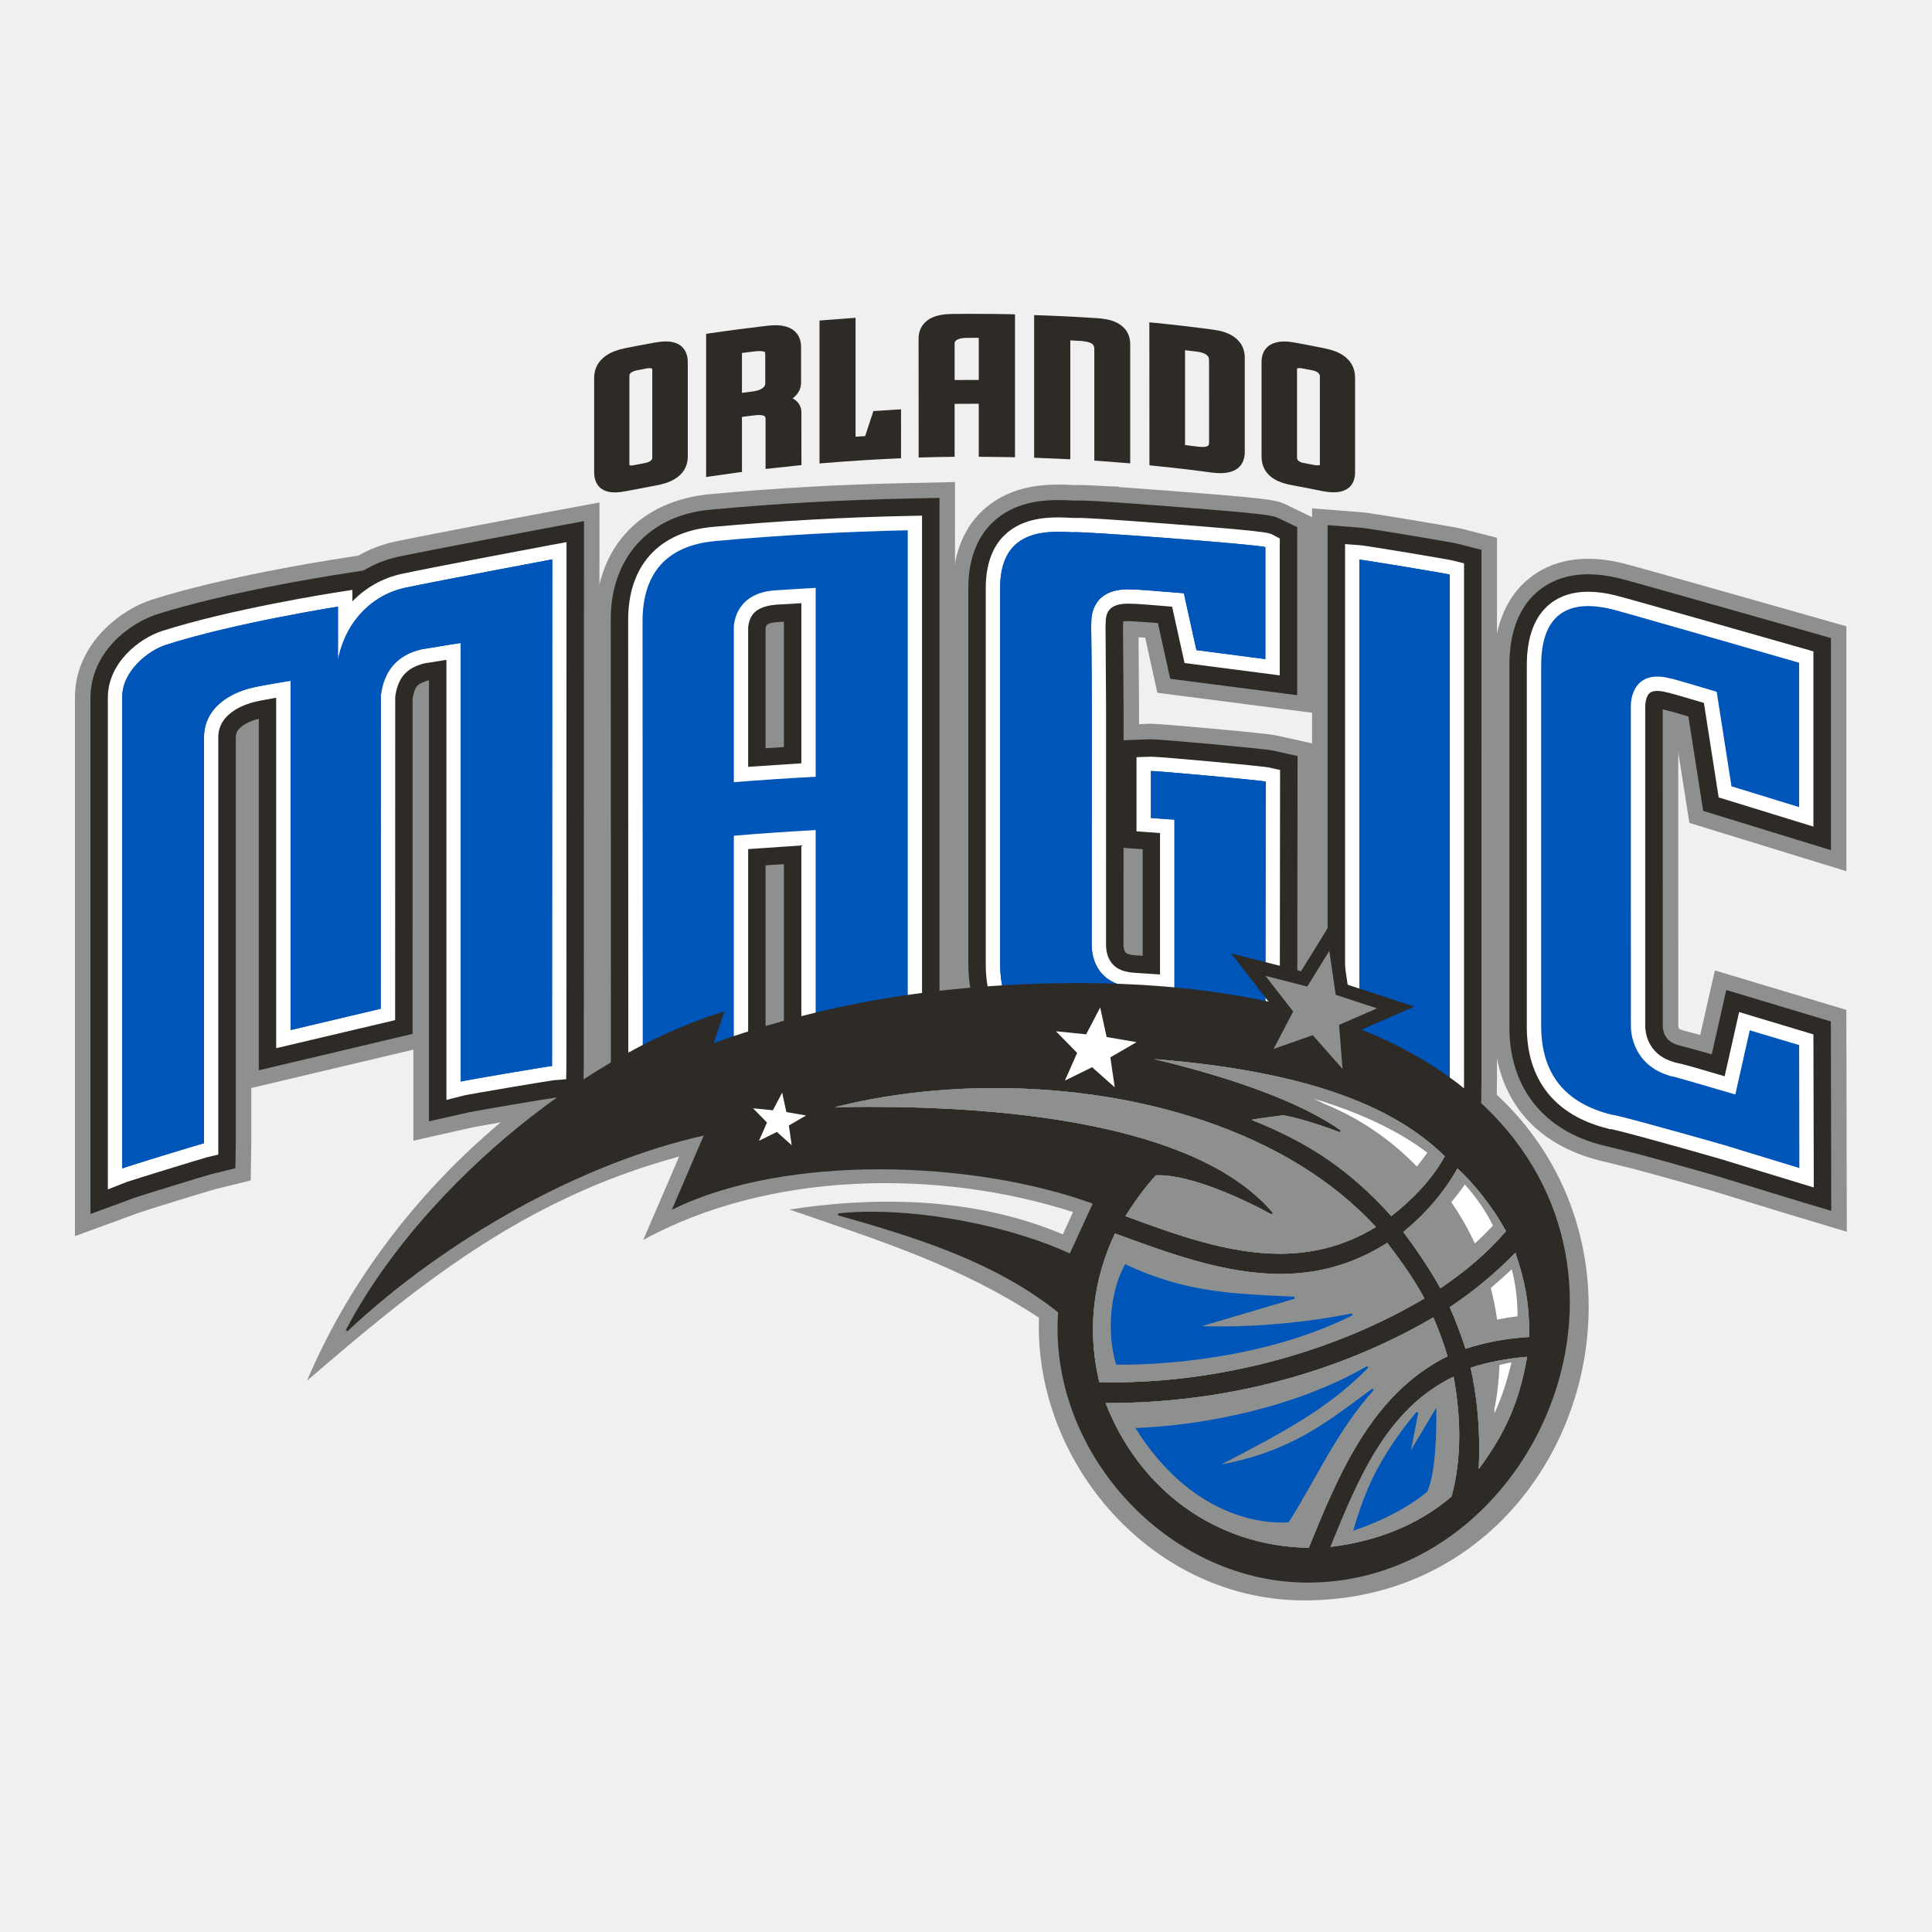
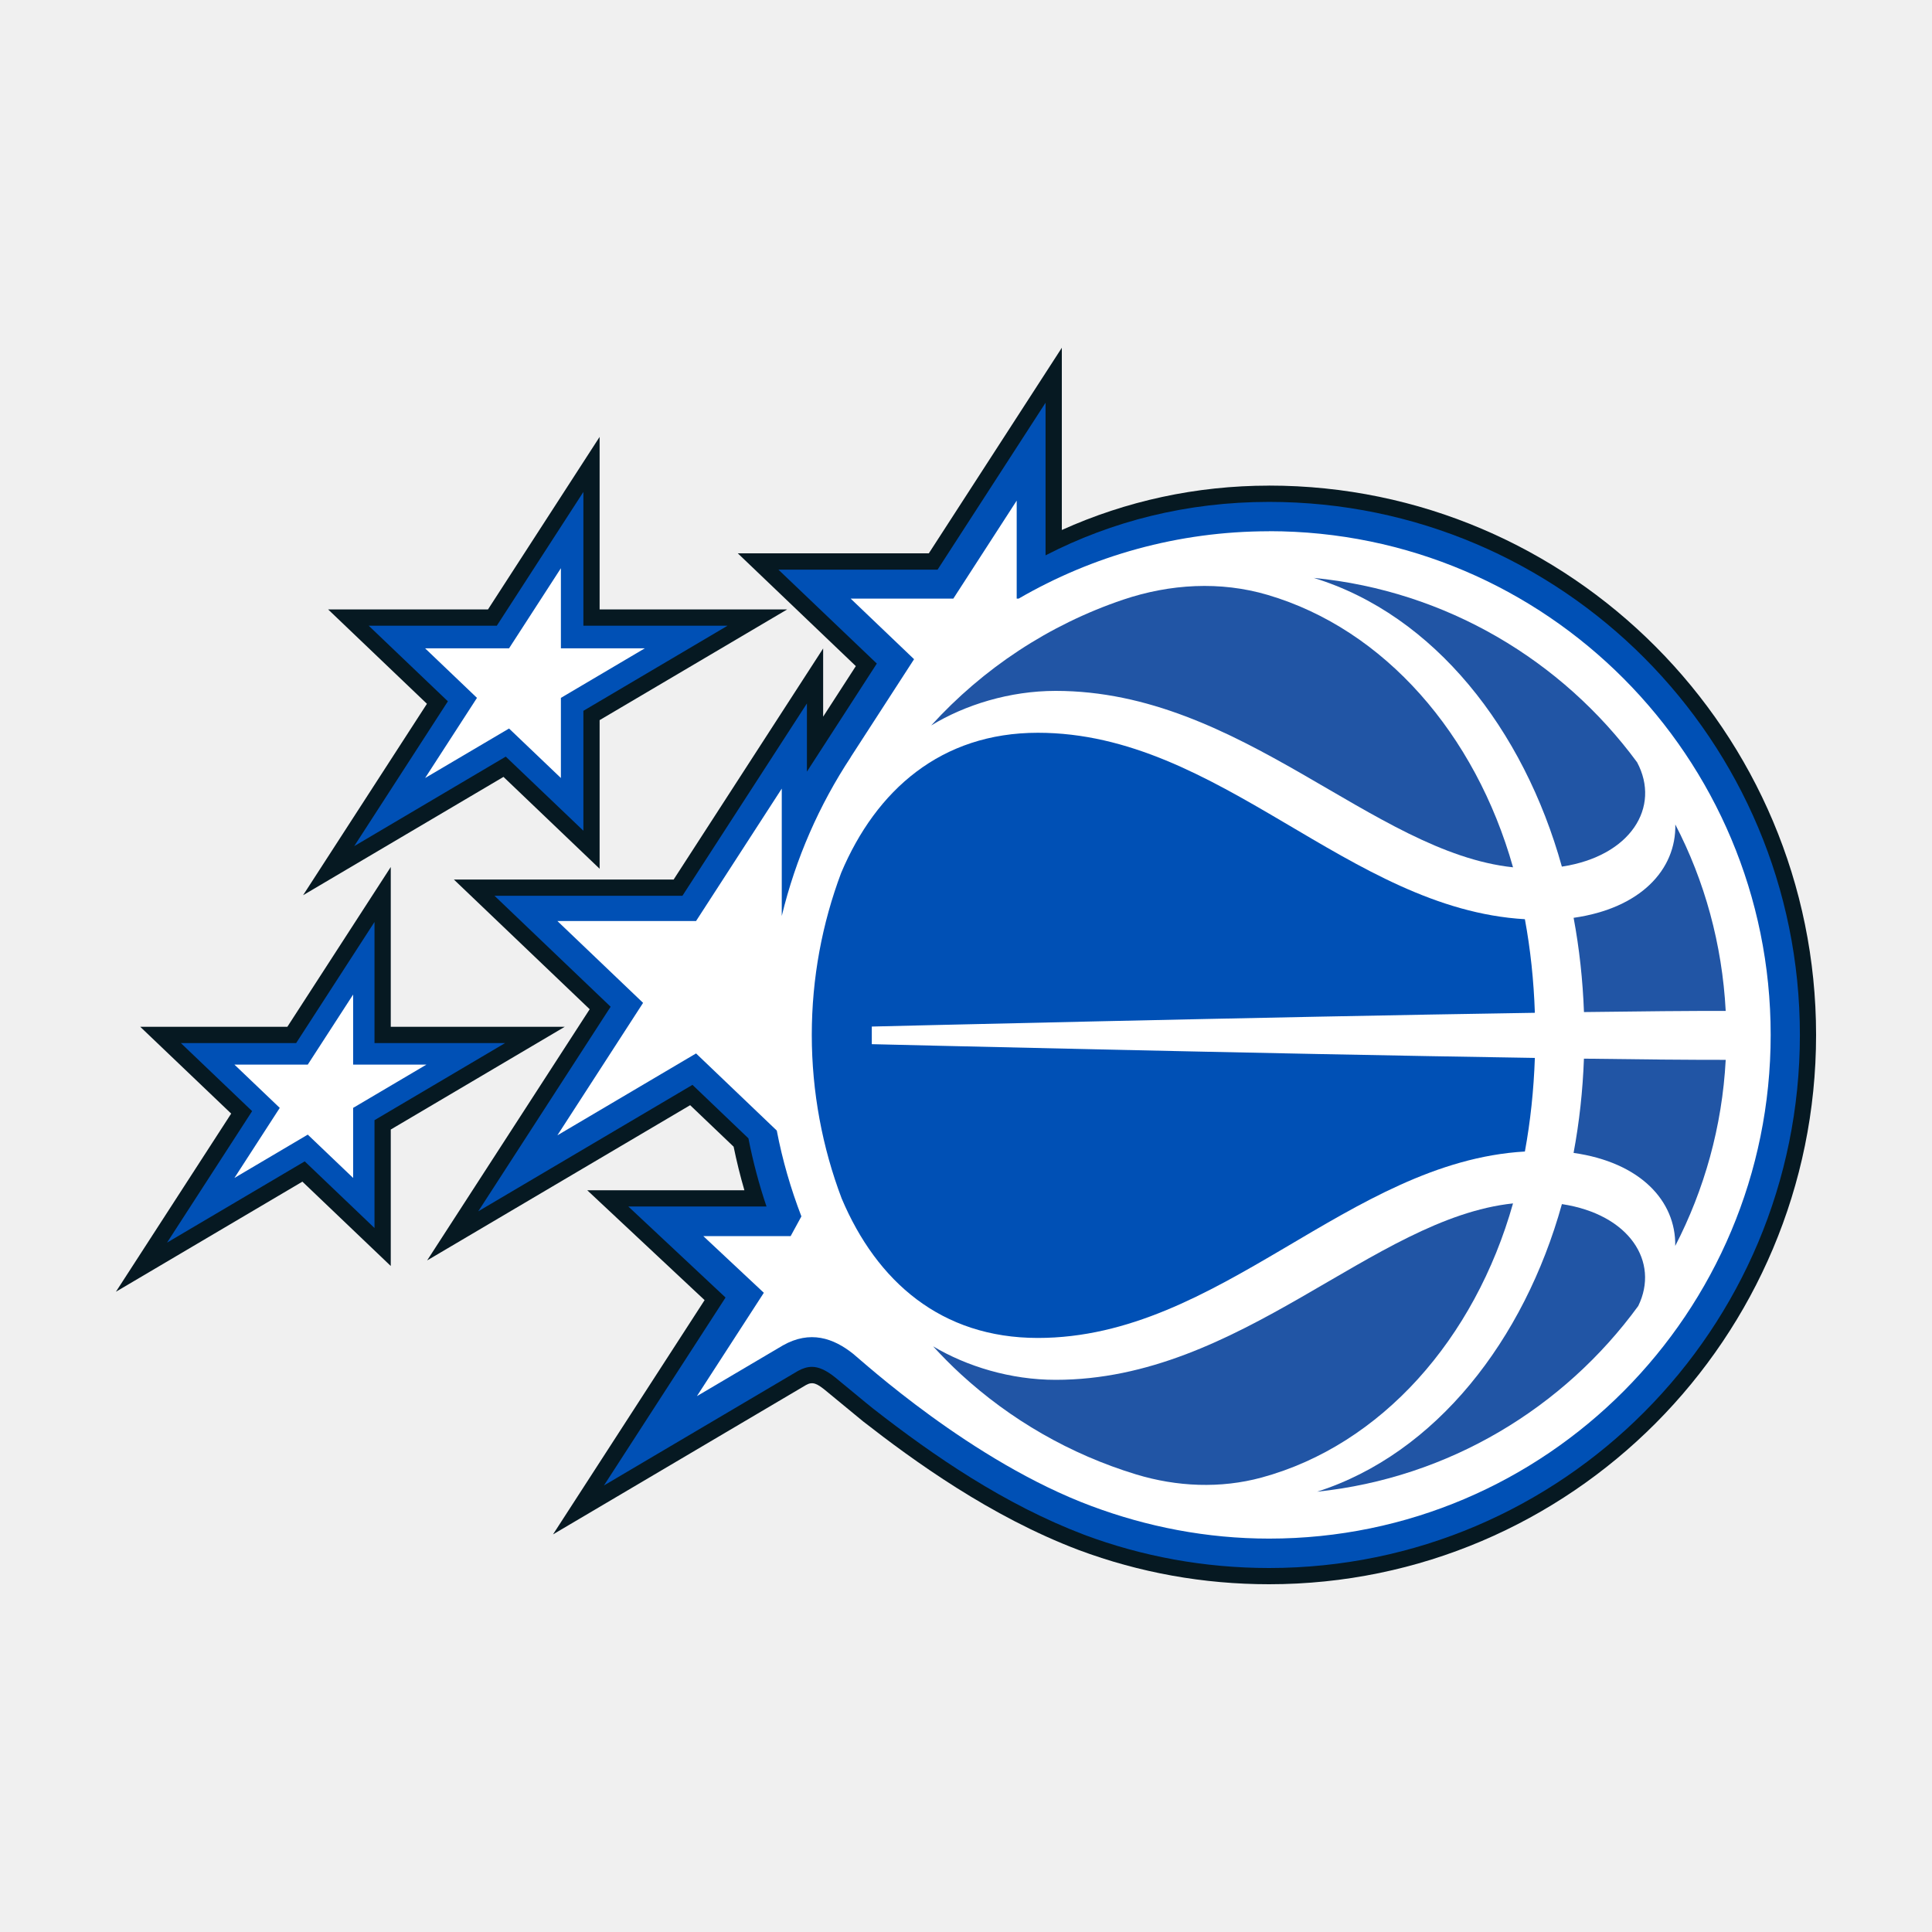
- <svg xmlns="http://www.w3.org/2000/svg" version="1.1" id="Layer_4" x="0px" y="0px" width="400px" height="400px" viewBox="0 0 400 400" enable-background="new 0 0 400 400" xml:space="preserve">
-   <g>
-     <path fill="#8E9090" d="M163.452,250.423c19.709-3.021,39.385-2.134,56.604,5.139l2.101-4.618   c-27.869-8.969-62.892-8.509-88.981,5.775l7.434-17.27c-32.793,8.865-54.856,27.355-77.041,46.406   c16.173-38.2,51.333-69.607,91.097-81.007l-2.021,6.34c34.822-11.363,73.042-13.517,103.985-8.405l-7.248-9.429l17.755,4.523   l11.414-17.054l4.515,21.089l17.46,5.662c0,0-12.72,5.318-12.106,5.576c66.113,27.232,44.947,117.716-17.917,118.196   c-31.8,0.266-56.469-28.47-55.395-58.527C198.942,262.18,182.721,257.058,163.452,250.423" />
-     <path fill="#8E9090" d="M123.242,128.625c-0.017-7.09,2.056-13.527,6.346-18.256c4.278-4.742,10.473-7.438,17.505-8.067   c13.451-1.25,27.123-2.016,40.646-2.282v0.003l9.984-0.221v114.798l-0.156,9.887l-9.957-0.175   c-1.748-0.004-15.016,0.466-17.475,0.637c-0.146,0.008-0.189,0.013-0.293,0.022l-10.758,0.963v-0.199l-6.723,0.306   c-0.912,0.031-16.922,1.654-17.708,1.804l-11.383,1.798L123.242,128.625z M151.028,129.741l0.021-0.249   c0.129-2.023,1.226-4.612,3.251-6.099c1.986-1.498,4.078-1.896,6.077-2.045c0.004,0,1.797-0.112,3.708-0.234l5.686-0.362v35.908   v4.984l-4.978,0.343c-2.977,0.204-4.812,0.34-8.092,0.543l-5.674,0.355V129.741z" />
-     <path fill="#8E9090" d="M369.678,251.208c-0.015-0.011-13.346-4.076-15.355-4.713c-0.125-0.039-0.138-0.039-0.237-0.072   c-0.013-0.002-0.022-0.007-0.03-0.009c-6.015-1.721-11.428-3.222-15.401-4.296l-7.173-1.776c-6.78-1.644-12.508-4.914-16.415-9.837   c-3.923-4.912-5.791-11.22-5.779-18.128v-74.621c-0.042-7.332,2.188-14.004,7.474-18.137c3.386-2.695,7.672-3.947,12.062-3.925   c2.355,0,4.765,0.333,7.156,0.915c0.894,0.211,3.508,0.95,7.637,2.104c4.044,1.138,9.256,2.61,14.407,4.07   c10.302,2.918,20.37,5.787,20.37,5.787l3.882,1.102v50.708l-32.507-10.006l-0.521-3.298c-0.005-0.01-0.926-5.893-1.785-11.354   l0.008,56.486v0.127l-0.008,0.135c0.008,0.021,0.008,0.044,0.013,0.071c0.021,0.12,0.071,0.268,0.135,0.388   c0.049,0.008-0.147,0.082,0.89,0.415c0,0,2.115,0.55,3.512,0.933c0.869-3.845,1.764-7.781,1.764-7.785l1.273-5.573l27.215,8.169   l0.096,45.932L369.678,251.208z" />
-     <path fill="#8E9090" d="M15.518,144.315c0-5.758,2.675-10.464,5.796-13.7c3.175-3.277,6.768-5.36,10.067-6.442   c14.931-4.773,36.041-8.068,37.091-8.245l5.703-0.89c2.374-1.352,4.986-2.362,7.774-2.943c7.352-1.539,29.572-5.725,30.583-5.911   v0.003l11.581-2.158l-0.028,116.738l-0.188,8.69l-8.621,1.008c-0.722,0.045-16.899,2.791-17.646,2.995l-12.037,2.709v-18.856   l-33.569,7.949v11.519l-0.112,7.612l-7.348,1.812c-0.139,0.028-2.562,0.744-5.167,1.544c-2.667,0.817-5.771,1.772-7.985,2.471   c-1.423,0.446-2.621,0.841-2.671,0.865l-13.223,4.851V144.315z" />
-     <path fill="#8E9090" d="M297.84,233.099c0,0-0.041-0.009-0.195-0.042c-0.153-0.027-0.374-0.066-0.641-0.119   c-0.524-0.097-1.228-0.222-2.038-0.359c-1.63-0.286-3.695-0.635-5.768-0.975c-4.062-0.677-8.456-1.372-8.749-1.397l-4.033-0.441   l-4.766-0.52V105.25l10.62,0.837c1.104,0.114,3.466,0.504,6.793,1.039c3.227,0.526,6.979,1.153,9.67,1.622   c1.861,0.326,2.956,0.513,3.806,0.707l7.395,1.881l-0.002,112.284l-0.143,12.128L297.84,233.099z" />
-     <path fill="#8E9090" d="M260.18,227.581c-1.062-0.221-7.758-0.857-14.717-1.399c-6.665-0.527-13.982-1.04-18.63-1.328l-5.145-0.191   c-7.15-0.267-13.498-2.54-17.933-7.121c-4.453-4.572-6.508-10.99-6.486-18.091v-77.656c-0.027-6.19,1.832-11.942,5.997-15.942   h0.005c5.312-5.036,11.826-5.499,15.829-5.528c1.104,0,2.054,0.046,2.686,0.076l0.653,0.023c0.258-0.006,0.507-0.008,0.76-0.008   c1.37,0.001,3.13,0.076,5.652,0.236l2.857,0.1l-0.049,0.085c2.798,0.196,6.334,0.462,10.88,0.809   c15.187,1.176,19.185,1.587,21.503,2.063c0.761,0.136,1.772,0.53,2.105,0.707l5.664,2.739l-0.047,6.223v2.066v32.14l-32.155-4.152   l-0.803-3.668c0-0.007-0.909-4.129-1.703-7.737c-0.402-0.028-0.901-0.06-1.38-0.09l0.104,14.808l-0.004,3.184l1.968-0.073   c0.043-0.002,0.083-0.004,0.12-0.004h0.017c0.042-0.003,0.081-0.006,0.117-0.008h0.145c0.941,0.012,2.125,0.11,4.095,0.258   c1.905,0.152,4.312,0.36,6.825,0.584c5.035,0.45,10.439,0.973,13.113,1.282c0.83,0.107,1.18,0.128,1.943,0.282l7.685,1.7   l-0.092,75.791L260.18,227.581z" />
-     <path fill="#2E2A25" d="M126.451,128.626c-0.174-13.079,7.97-22.106,20.939-23.13c13.369-1.245,26.971-2.004,40.408-2.269   l6.715-0.149v111.469l-0.106,6.681l-6.71-0.135l0,0c-1.737-0.007-16.978,0.541-18.141,0.668l-7.258,0.667v-43.528   c-1.339,0.089-2.502,0.17-3.792,0.26l-0.004,37.147l-0.087,6.249l-6.252,0.282c-1.212,0.049-16.836,1.635-18.01,1.835l-7.672,1.21   L126.451,128.626z M158.506,154.921c1.348-0.087,2.5-0.168,3.792-0.256v-25.95c-0.867,0.057-1.461,0.091-1.453,0.091   c-1.176,0.076-1.783,0.342-1.982,0.506c-0.175,0.162-0.271,0.23-0.358,0.819V154.921z" />
-     <path fill="#2E2A25" d="M370.62,248.138c-0.003-0.007-11.789-3.61-14.846-4.555c-0.315-0.1-0.454-0.14-0.591-0.184l-0.07-0.021   c-6.62-1.899-12.523-3.528-16.611-4.625l-0.008,0.012l-6.246-1.54c-12.602-2.949-19.88-12.067-19.741-24.847v-74.626   c-0.012-6.789,1.977-12.287,6.259-15.627c2.764-2.179,6.238-3.23,10.068-3.222c2.043,0,4.202,0.289,6.439,0.834   c2.095,0.487,42.203,11.905,42.251,11.919l1.55,0.439v43.925l-26.445-8.132l-0.207-1.311c0,0-2.023-12.869-2.863-18.238   c-1.581-0.469-2.805-0.824-3.633-1.063l-0.058,0.021l-0.671-0.187l-0.939-0.267c-0.005-0.002-0.007-0.002-0.008-0.002l0.01,65.412   l-0.009,0.293c0.011,0.243,0.096,1.079,0.481,1.813c0.49,0.947,1.283,1.621,2.92,2.083c0,0,3.554,0.92,6.745,1.844   c1.002-4.448,2.504-11.084,2.504-11.084l0.509-2.227l21.647,6.504l0.085,39.219L370.62,248.138z" />
-     <path fill="#2E2A25" d="M18.729,144.313c0.15-9.574,8.33-15.336,13.631-17.085c14.543-4.655,35.655-7.974,36.602-8.127l6.312-0.986   c2.222-1.339,4.686-2.333,7.332-2.88c7.262-1.515,29.545-5.716,30.515-5.893v0.002l7.785-1.449l-0.038,112.854l-0.114,5.85   l-5.802,0.663c-1.19,0.124-16.855,2.778-18.02,3.064l-8.12,1.831v-91.312c-0.068,0.012-0.131,0.021-0.179,0.03   c-2.283,0.713-2.698,1.151-3.21,3.725v0.093c0,6.096-0.007,67.674-0.007,67.674v1.685l-31.832,7.538v-72.773   c-0.232,0.054-0.416,0.103-0.537,0.139c-1.144,0.336-2.342,0.875-3.104,1.526c-0.77,0.68-1.107,1.238-1.127,2.212v84.04   l-0.083,5.135l-4.952,1.22c-1.086,0.267-15.132,4.583-16.144,4.98l-8.908,3.269V144.313z" />
-     <path fill="#2E2A25" d="M298.598,229.968c-1.091-0.278-16.614-2.833-17.798-2.952l-4.038-0.442l-1.901-0.207V108.723l7.123,0.563   c1.773,0.168,18.046,2.884,19.766,3.283l4.976,1.266l-0.005,109.749l-0.092,8.171L298.598,229.968z" />
-     <path fill="#2E2A25" d="M260.785,224.431c-3.108-0.606-24.154-2.199-33.731-2.783l-5.238-0.19   c-6.587-0.258-12.019-2.301-15.75-6.152c-3.738-3.855-5.595-9.326-5.584-15.869v-77.638c-0.012-5.622,1.621-10.371,5.028-13.639   c4.297-4.113,9.889-4.616,13.61-4.627c1.011,0,1.894,0.041,2.577,0.076l0.73,0.029c0.254-0.011,0.52-0.013,0.812-0.013   c2.821,0.002,7.941,0.373,19.057,1.219c15.115,1.161,19.241,1.614,21.07,2.004c0.604,0.117,1.131,0.332,1.374,0.454l3.843,1.849   l-0.019,4.229v2.064v28.488l-26.281-3.395l-0.325-1.461c0,0-1.378-6.227-2.229-10.083c-0.503-0.039-0.962-0.075-1.397-0.107   c-0.201-0.019-4.227-0.271-4.253-0.271c-0.2-0.015-0.392-0.019-0.578-0.019c-0.417-0.008-0.749,0.035-0.962,0.077   c-0.006,0.053-0.006,0.108-0.006,0.159c0,0-0.024,0.701-0.031,0.888c0,0,0.007,0.691,0.007,0.695l0.114,16.327l-0.005,6.519   l5.378-0.199c0.108-0.01,0.16-0.01,0.185-0.005h0.024c1.313,0.005,6.982,0.494,12.816,1.024c5.858,0.547,11.279,1.067,12.453,1.304   l5.169,1.145l-0.078,69.342L260.785,224.431z M232.608,195.689c-0.019,0.065,0.055,0.944,0.312,1.348   c0.167,0.266,0.467,0.607,2.03,0.745c0,0,0.677,0.047,1.63,0.112v-22.062c-1.359-0.1-2.882-0.216-2.902-0.216l-1.065-0.083   L232.608,195.689z M228.265,128.748h-0.002C228.265,128.741,228.265,128.741,228.265,128.748" />
-     <path fill="#FFFFFF" d="M187.885,107.888L187.885,107.888l-0.021-1.065c-13.352,0.275-26.853,1.039-40.151,2.256   c-11.326,0.948-17.767,8.066-17.658,19.552l0.027,93.083l3.507-0.623c0.961-0.156,17.432-1.828,18.413-1.856l1.856-0.049   l1.04-0.031v-2.877v-40.479c2.728-0.195,8.067-0.558,11.014-0.758v43.498l3.312-0.367c0.899-0.126,16.131-0.693,18.374-0.691h0.119   h0.005l0.042,0.008l2.011,0.082l1.101,0.048l0.022-3.095v-107.76l-3.03,0.062L187.885,107.888z M165.912,124.881v33.154   c-2.751,0.187-8.056,0.544-11.014,0.732v-28.959c0.291-1.988,1.007-4.179,5.708-4.61   C160.602,125.199,163.515,125.022,165.912,124.881" />
-     <path fill="#FFFFFF" d="M375.446,214.161l-15.387-4.625l-0.243,1.117c-0.006,0.009-1.887,8.382-2.746,12.181   c-6.169-1.825-8.873-2.616-10.345-2.877v-0.021c-3.156-0.874-4.532-2.625-5.227-3.955c-0.786-1.546-0.87-3.087-0.87-3.507v-0.296   v-65.942c-0.012-0.339,0.11-1.745,0.651-2.462c0.343-0.447,0.825-0.71,1.842-0.729c0.549,0,1.235,0.1,2.038,0.323l0.146,0.039   h0.107l0.057,0.011c0.238,0.042,2.809,0.771,7.309,2.115c0.599,3.811,2.947,18.886,2.949,18.904l0.101,0.656l19.619,6.047v-36.278   l-0.768-0.22c-0.032-0.006-38.27-10.93-40.21-11.375c-2.005-0.501-3.895-0.755-5.649-0.755c-3.062-0.004-5.733,0.797-7.826,2.447   c-3.331,2.604-4.889,7.031-4.885,12.807v74.612c-0.083,11.181,5.854,18.645,16.88,21.299l0.21,0.103l0.425,0.007   c1.279,0.21,11.835,3.069,22.461,6.133l15.582,4.759l3.859,1.173L375.446,214.161z" />
-     <path fill="#FFFFFF" d="M83.354,118.772c-4.061,0.845-7.619,2.867-10.394,5.735v-2.382l-3.441,0.545   c-0.911,0.14-21.84,3.435-36.066,8.002c-4.618,1.525-11.042,6.499-11.123,13.638v101.936l4.055-1.581   c0.842-0.31,15.619-4.857,16.549-5.084l1.436-0.338l0.826-0.191v-86.347c-0.046-4.377,4.082-6.36,6.836-7.208   c0.916-0.277,3.129-0.693,5.147-1.039v72.558l24.629-5.809v-2.36c0-6.231,0.017-57.934,0.017-64.216v-0.355   c0.555-3.97,2.303-5.969,6.003-6.93c0.044-0.001,0.007-0.001,0.122-0.017c0.576-0.093,2.61-0.416,4.475-0.709v2.171v88.942   l3.703-0.942c0.945-0.242,17.453-3.026,18.456-3.134l1.676-0.137l0.961-0.084l0.048-2.713l0.021-108.479l-3.506,0.643   C113.784,112.888,90.552,117.244,83.354,118.772" />
-     <path fill="#FFFFFF" d="M281.688,112.888l-2.064-0.153l-1.144-0.089v110.543l0.97,0.088l1.743,0.154   c0.928,0.06,17.329,2.778,18.229,3.013l3.674,0.908l0.018-3.794V116.634l-2.248-0.562   C299.452,115.728,283.143,113.024,281.688,112.888" />
-     <path fill="#FFFFFF" d="M238.288,156.662h-0.032c-0.018-0.002-0.055-0.002-0.144,0.011l-1.78,0.055l-1.031,0.036v15.347   l0.987,0.073c0.005,0,2.273,0.169,3.884,0.296v29.275c-2.384-0.154-5.467-0.361-5.471-0.361c-2.529-0.194-4.023-1.054-4.901-2.534   c-0.72-1.233-0.808-2.642-0.804-3.168l0.005-48.953l-0.104-16.299c0-0.026-0.013-0.667-0.013-0.667v-0.183l0.044-0.784   c-0.004-0.864,0.16-1.885,0.804-2.604c0.639-0.73,1.824-1.223,3.788-1.223c0.258,0,0.523,0.004,0.799,0.028l0.025,0.002   l0.062,0.008l0.285-0.01c0.497-0.004,3.288,0.2,7.983,0.598c0.673,3.062,2.413,10.938,2.413,10.941l0.161,0.729l19.704,2.551   v-24.393v-2.073l0.013-1.212l0.009-0.648l-1.699-0.913c-0.83-0.309-1.583-0.636-21.267-2.135   c-11.88-0.91-16.749-1.223-18.998-1.223c-0.23,0-0.435,0.004-0.624,0.01l-0.854-0.039c-0.698-0.033-1.554-0.076-2.501-0.076   c-3.262,0.006-7.722,0.464-11.013,3.635v-0.007c-2.663,2.557-3.93,6.351-3.926,11.031v77.653   c-0.127,11.332,6.442,18.087,17.857,18.407h0.148h0.058l0.258-0.029c-0.017,0,0.005,0,0.053,0   c2.952-0.01,34.525,2.218,38.967,3.056l3.52,0.654l0.072-62.105l-2.344-0.526C261.086,158.575,240.473,156.681,238.288,156.662" />
-     <path fill="#0055B8" d="M238.283,169.362c0.967,0.062,4.873,0.341,4.873,0.341v35.245c-2.888-0.222-5.784-0.414-8.646-0.603   c-4.223-0.272-6.287-2.32-7.273-3.995c-1.1-1.895-1.211-3.896-1.211-4.661c0-0.779,0.018-29.663,0.018-48.949   c0-9.365-0.129-16.407-0.129-16.88c-0.018-0.138,0.022-0.535,0.022-1.11c0-1.169,0.263-3.019,1.558-4.507   c1.461-1.654,3.828-2.384,7.016-2.195c0-0.079,4.929,0.301,10.593,0.778l2.601,11.768l14.273,1.866v-21.026v-2.155   c-1.196-0.551-39.87-3.467-39.899-3.067l-0.665-0.049c-3.063-0.138-8.168-0.321-11.337,2.734c-2.003,1.913-3.01,4.913-3.01,8.899   v77.64c0,9.992,5.05,15.039,15.012,15.451c0.017-0.32,34.869,2.136,39.899,3.066c0-1.217,0.077-54.927,0.077-56.151   c-1.169-0.243-22.572-2.222-23.771-2.181V169.362z M151.931,129.697c0.168-2.045,1.33-6.936,8.477-7.464   c2.821-0.186,5.635-0.369,8.469-0.517v39.107c-5.635,0.285-11.299,0.667-16.945,1.125V129.697z M133.031,128.628   c0,0,0.04,88.289,0.04,89.542c1.156-0.217,17.698-1.863,18.859-1.894V173.03c5.646-0.481,11.31-0.865,16.945-1.17v43.342   c1.172-0.132,17.901-0.748,19.062-0.684V109.792c-13.331,0.281-26.653,1.025-39.942,2.241   C138.055,112.958,133.031,118.663,133.031,128.628 M281.44,220.466c1.159,0.1,17.564,2.812,18.712,3.092V118.966   c-1.147-0.303-17.553-3.015-18.712-3.109V220.466z M69.975,136.643v-11.042c0,0-21.488,3.376-35.601,7.903   c-3.72,1.191-9.07,5.441-9.07,10.812v97.591c1.096-0.425,15.807-4.943,16.934-5.205v-83.995c0-5.88,4.818-8.81,8.925-10.044   c2.264-0.688,8.998-1.705,8.998-1.705v72.306l18.663-4.416c0,0,0.017-64.556,0.017-64.812c0.612-5.066,3.314-8.39,8.346-9.584   c4.741-0.806,8.195-1.332,8.195-1.332l0.017,5.651v85.153c1.145-0.291,17.741-3.117,18.892-3.217   c0-20.945,0.042-104.892,0.042-104.892s-23.136,4.348-30.382,5.856C77.005,123.146,71.492,128.735,69.975,136.643 M372.493,216.368   l-10.227-3.055l-2.985,13.289c-6.641-1.973-13.313-3.888-13.33-3.803c-4.124-1.123-6.125-3.586-7.084-5.467   c-1.096-2.113-1.218-4.129-1.208-4.897c0-0.066,0-0.166,0.024-0.253h-0.024c0-0.661-0.01-65.845-0.01-65.937   c0-0.767,0.122-2.708,1.232-4.204c0.959-1.302,2.973-2.663,7.049-1.551c0.037-0.073,4.359,1.192,9.494,2.734l3.06,19.572   l14.009,4.311v-29.896c0,0-36.911-10.643-38.684-11.054c-9.745-2.398-14.727,1.636-14.727,11.609v74.615   c0,9.995,4.981,16.071,14.727,18.445c0.037-0.218,12.366,3.166,23.108,6.236l15.62,4.769L372.493,216.368z" />
-     <path fill="#0055B8" d="M238.283,169.356c0.967,0.067,4.873,0.347,4.873,0.347v35.243c-2.888-0.22-5.784-0.412-8.65-0.599   c-4.221-0.274-6.283-2.322-7.282-4.008c-1.086-1.884-1.198-3.885-1.198-4.653c0-0.777,0.018-29.662,0.018-48.948   c0-9.362-0.129-16.404-0.129-16.878c-0.018-0.14,0.041-0.535,0.041-1.11c0-1.179,0.244-3.019,1.539-4.51   c1.461-1.653,3.828-2.401,7.012-2.192c0-0.079,4.931,0.3,10.597,0.777l2.601,11.768l14.273,1.864v-21.025v-2.152   c-1.199-0.552-39.87-3.47-39.907-3.067l-0.666-0.052c-3.058-0.138-8.162-0.318-11.326,2.735c-2.005,1.912-3.02,4.913-3.02,8.888   v77.651c0,9.988,5.055,15.034,15.012,15.449c0.024-0.318,34.879,2.14,39.907,3.068c0-1.215,0.077-54.926,0.077-56.151   c-1.177-0.247-22.57-2.222-23.771-2.179V169.356z M281.443,220.466c1.156,0.1,17.566,2.805,18.697,3.093V118.949   c-1.131-0.286-17.541-2.998-18.697-3.092V220.466z M69.974,136.644V125.6c0,0-21.482,3.375-35.598,7.906   c-3.722,1.178-9.072,5.44-9.072,10.81v97.591c1.094-0.425,15.804-4.958,16.934-5.207v-84.003c0-5.869,4.82-8.8,8.925-10.046   c2.259-0.675,9-1.694,9-1.694v72.305l18.663-4.414c0,0,0.017-64.557,0.017-64.831c0.61-5.047,3.314-8.371,8.347-9.567   c4.741-0.806,8.19-1.33,8.19-1.33l0.021,5.652v85.152c1.136-0.291,17.727-3.117,18.89-3.217c0-20.943,0.05-104.892,0.05-104.892   s-23.151,4.346-30.39,5.856C77.005,123.143,71.49,128.735,69.974,136.644" />
-     <path fill="#2E2A25" d="M141.539,72.179c-0.487-0.616-1.19-1.065-2.003-1.278h0.001c-0.565-0.156-1.136-0.209-1.686-0.209   c-0.868,0-1.7,0.129-2.376,0.247c-2.008,0.364-4.022,0.754-6.021,1.148c-1.529,0.311-2.794,0.761-3.828,1.442   c-0.739,0.483-1.357,1.087-1.804,1.796c-0.54,0.874-0.811,1.88-0.806,2.939v19.507c0,1.05,0.245,2.023,0.842,2.786   c0.513,0.642,1.233,1.047,2.016,1.234c0.487,0.117,0.96,0.153,1.432,0.153c0.944,0,1.851-0.161,2.583-0.304   c2.006-0.399,3.999-0.778,5.987-1.142c1.536-0.282,2.809-0.697,3.855-1.344c0.755-0.453,1.379-1.042,1.829-1.715   c0.566-0.876,0.84-1.886,0.837-2.947V74.995C142.396,73.935,142.146,72.95,141.539,72.179 M135.045,94.84   c0,0,0.027,0.225-0.271,0.497l-0.003,0.005h-0.004c-0.227,0.212-0.629,0.421-1.25,0.53c-0.475,0.1-1.564,0.308-2.406,0.47   c-0.161,0.032-0.29,0.042-0.402,0.042c-0.32-0.01-0.337-0.067-0.341-0.067h-0.004c-0.035-0.026-0.042-0.177-0.054-0.177V96.13   V77.745v-0.014c0.004-0.028-0.033-0.213,0.246-0.49c0.241-0.224,0.649-0.437,1.307-0.571c0.672-0.128,1.373-0.26,2.081-0.4   c0.199-0.041,0.386-0.051,0.537-0.051c0.262,0,0.411,0.046,0.48,0.083c0.083,0.014,0.069,0.153,0.087,0.153V94.84z" />
-     <path fill="#2E2A25" d="M233.161,68.427c-0.487-0.679-1.144-1.224-1.938-1.616c-1.423-0.699-2.945-0.857-3.959-0.928   c-3.992-0.264-7.993-0.471-11.984-0.604l-1.172-0.039v29.535l1.095,0.039c1.729,0.061,3.467,0.14,5.211,0.224l1.182,0.051V70.468   c0.805,0.045,1.614,0.092,2.426,0.137c2.854,0.323,2.393,1.198,2.544,1.525v23.231l1.051,0.077c1.719,0.125,3.44,0.249,5.15,0.396   l1.23,0.104v-1.234c0-2.78,0.002-21.441,0.002-23.387C234.002,70.257,233.735,69.25,233.161,68.427" />
-     <path fill="#2E2A25" d="M256.884,71.157c-0.455-0.699-1.101-1.265-1.857-1.712l-0.007-0.005h-0.003   c-1.068-0.617-2.354-0.991-3.917-1.194c-1.641-0.256-9.725-1.203-11.909-1.396l-1.231-0.106l0.019,29.595l1.021,0.104   c3.944,0.394,7.889,0.854,11.805,1.386c0.667,0.085,1.278,0.132,1.852,0.132c0.768,0,1.464-0.085,2.105-0.266   c0.815-0.232,1.539-0.655,2.053-1.289c0.634-0.775,0.905-1.773,0.9-2.828V74.08C257.719,73.019,257.447,72.007,256.884,71.157    M250.054,92.33c-0.174,0.119-0.614,0.217-1.086,0.209c-0.323,0-0.661-0.033-0.936-0.063c-0.898-0.112-1.796-0.222-2.684-0.333   V72.502c0.798,0.096,1.598,0.193,2.403,0.291c0.817,0.1,1.549,0.315,1.961,0.61c0.408,0.311,0.589,0.533,0.611,1.231   c0,2.065,0,16.567,0.008,17.016C250.302,92.193,250.216,92.193,250.054,92.33" />
-     <path fill="#2E2A25" d="M165.928,95.272c-0.012-3.332-0.012-6.645-0.012-9.966c0.021-1.055-0.577-2.049-1.454-2.621v-0.004   c-0.119-0.079-0.234-0.153-0.355-0.222c0.82-0.591,1.656-1.544,1.747-3.063v-7.524c0-1.05-0.258-2.061-0.902-2.849   c-0.497-0.623-1.208-1.095-2.04-1.351c-0.702-0.234-1.502-0.339-2.384-0.339c-0.5,0-1.037,0.035-1.61,0.105   c-3.923,0.454-7.849,0.962-11.749,1.537l-0.967,0.149v29.638l1.3-0.193c1.705-0.258,3.415-0.498,5.125-0.726l0.986-0.128V86.319   c0.87-0.11,1.728-0.222,2.582-0.334c0.048-0.002,0.095-0.01,0.135-0.014l0.132-0.012c0.247-0.022,0.465-0.035,0.663-0.035   c0.666-0.002,1.015,0.124,1.153,0.224c0.165,0.107,0.217,0.277,0.224,0.703v10.241l1.258-0.138c1.717-0.19,3.435-0.377,5.146-0.553   l1.026-0.102L165.928,95.272z M158.442,79.353v0.073c-0.01,0.116,0.005,0.445-0.445,0.837l-0.014,0.015   c-0.373,0.336-1.078,0.639-2.146,0.769c-0.744,0.093-1.487,0.192-2.226,0.286V73.08c0.83-0.108,1.668-0.216,2.501-0.315   c0.439-0.056,0.803-0.083,1.106-0.083c0.664-0.004,1.021,0.128,1.128,0.208c0.067,0.068,0.034-0.039,0.085,0.331   c0.004,0.027,0.004,0.053,0.007,0.073v0.042v4.79C158.439,78.792,158.437,79.206,158.442,79.353" />
-     <path fill="#2E2A25" d="M186.549,88.572v-3.826l-1.208,0.076l-4.514,0.29l-1.704,5.177c-0.668,0.042-1.332,0.085-1.989,0.128   V65.801l-1.215,0.083c-1.737,0.117-3.475,0.254-5.207,0.395l-1.041,0.086v29.588l1.228-0.102c4.836-0.398,9.697-0.707,14.566-0.922   l1.084-0.049v-1.082c0-0.892,0.004-1.798,0.004-2.708v-2.524L186.549,88.572z" />
-     <path fill="#2E2A25" d="M209.048,65.052c-1.449-0.047-5.465-0.077-8.537-0.077c-1.605,0-2.928,0.01-3.521,0.026   c-1.566,0.028-2.869,0.25-3.967,0.74c-0.803,0.354-1.484,0.878-1.964,1.546c-0.599,0.81-0.882,1.817-0.877,2.886   c0,1.943,0.016,20.603,0.016,23.389v1.162l1.172-0.03c1.712-0.049,3.442-0.089,5.152-0.108l1.119-0.012V83.617   c1.46-0.017,2.921-0.023,4.383-0.023h0.616v10.979l1.126,0.004c1.742,0.011,3.482,0.032,5.217,0.069l1.161,0.03V65.091   L209.048,65.052z M202.641,78.667c-0.441,0-0.88-0.002-1.321-0.002c-1.228,0-2.451,0.004-3.678,0.017v-7.629l0.009-0.078   c0.021-0.115,0.041-0.288,0.329-0.52c0.31-0.255,1.042-0.505,2.172-0.505c0.6-0.002,1.203-0.006,1.805-0.006   c0.229,0,0.455,0,0.686,0.001V78.667z" />
-     <path fill="#2E2A25" d="M279.808,75.358v-0.004c-0.43-0.724-1.038-1.315-1.737-1.793c-1.35-0.88-2.831-1.235-3.954-1.469   c-1.991-0.404-3.999-0.789-6.007-1.163c-0.805-0.148-1.536-0.225-2.222-0.225c-0.624,0-1.208,0.066-1.755,0.215   c-0.798,0.197-1.525,0.628-2.042,1.244c-0.65,0.787-0.9,1.783-0.9,2.821v19.515c0,1.051,0.243,2.053,0.773,2.902   c0.432,0.708,1.056,1.287,1.781,1.738c1.347,0.827,2.842,1.142,3.959,1.351c1.991,0.369,3.986,0.752,5.963,1.161   c0.917,0.177,1.729,0.276,2.471,0.276c0.51,0,0.986-0.049,1.432-0.146c0.84-0.191,1.57-0.596,2.095-1.21   c0.644-0.765,0.89-1.751,0.89-2.799V78.269C280.559,77.229,280.323,76.226,279.808,75.358 M273.27,96.129   c0,0.014-0.005,0.047-0.005,0.093c-0.008,0.004,0.009,0.028-0.016,0.049v-0.002h-0.005c-0.057,0.032-0.193,0.077-0.455,0.077   c-0.164,0-0.388-0.024-0.641-0.066c-0.458-0.087-1.534-0.294-2.389-0.452c-0.621-0.117-0.979-0.407-1.111-0.656   c-0.114-0.207-0.114-0.373-0.114-0.373v-0.009V76.336v-0.013v-0.012c0-0.005,0.008-0.009,0.027-0.02   c0.068-0.036,0.207-0.085,0.475-0.085c0.159,0,0.354,0.02,0.588,0.066c0.718,0.134,1.418,0.269,2.109,0.405   c0.576,0.11,0.959,0.309,1.205,0.537c0.366,0.339,0.306,0.583,0.331,0.583V96.129z" />
-     <polygon fill="#FFFFFF" points="157.151,236.19 160.86,234.354 163.939,237.109 163.34,233.023 166.906,230.942 162.833,230.241    161.953,226.216 160.037,229.865 155.926,229.459 158.817,232.408  " />
-     <path fill="#2E2A25" d="M281.876,213.175c3.636-1.586,10.426-4.551,10.426-4.551l0.51-0.222l-0.527-0.172   c0,0-10.925-3.593-13.271-4.358c-0.354-2.471-2.08-14.348-2.08-14.348l-0.084-0.575l-3.973,6.461c0,0-2.276,3.669-3.506,5.667   c-2.588-0.658-13.878-3.534-13.878-3.534l-0.593-0.149l0.374,0.487c0.012,0.008,4.596,5.911,7.379,9.507   c-11.363-2.47-24.474-3.85-39.502-3.85c-4.93,0-10.068,0.151-15.415,0.459c-20.489,1.169-40.64,4.984-59.975,11.97l2.209-6.578   l-0.393,0.125c-30.261,9.456-63.356,37.821-77.985,65.873l0.328,0.25c20.684-19.403,48.679-34.893,73.774-40.532l-6.591,15.363   l0.509-0.248c11.679-5.635,27.011-8.127,42.476-8.127c15.831,0,31.802,2.607,44.142,7.106l-4.73,10.316   c-11.255-5.165-27.536-8.64-41.042-8.64c-2.406,0-4.722,0.109-6.907,0.341l-0.035,0.414c15.951,4.504,32.466,9.591,45.554,20.082   c-0.079,1.115-0.119,2.227-0.119,3.335c0.007,27.617,23.844,52.61,51.822,52.614c0.189,0,0.377,0,0.563-0.004   c30.832-0.361,53.681-28.634,53.683-58.103C325.023,247.848,312.597,225.475,281.876,213.175" />
-     <path fill="#8E9090" d="M265.058,263.756c-11.383,0-22.775-4.175-34.214-8.378c-3.021,6.375-4.552,13.06-4.552,19.86   c0,3.615,0.435,7.269,1.312,10.922c0.944,0.021,1.894,0.033,2.844,0.033c22.089,0,45.528-6.137,64.464-17.365   c-2.185-4.062-4.891-7.854-7.697-11.507C279.841,261.99,272.451,263.759,265.058,263.756" />
-     <path fill="#8E9090" d="M229.652,290.48c-0.247,0-0.498,0-0.744-0.002c6.907,17.864,22.746,29.704,42.067,29.971   c6.181-15.23,13.043-31.877,28.729-39.654c-0.821-2.746-1.825-5.415-2.934-8.052C276.577,284.548,252.996,290.48,229.652,290.48" />
-     <path fill="#8E9090" d="M277.395,234.417c-6.869-2.623-11.243-3.438-11.654-3.512c-1.92,0.264-4.525,0.521-6.635,0.94   c11.674,4.648,20.295,10.29,28.953,19.942c4.452-3.516,8.359-7.5,11.073-12.396c-7.94-7.721-22.897-17.188-60.197-20.121   c15.75,3.75,30.229,8.799,38.655,14.775L277.395,234.417z" />
-     <path fill="#8E9090" d="M172.819,229.241c2.312-0.052,4.81-0.083,7.449-0.083c26.5,0.012,67.398,3.126,83.258,21.955l-0.266,0.323   c-5.488-3.057-16.465-8.123-23.31-8.115c-0.22,0-0.436,0.003-0.648,0.017c-2.353,2.598-4.432,5.471-6.296,8.45   c10.601,3.909,21.333,7.785,31.968,7.785c6.679,0,13.319-1.523,19.893-5.536c-18.378-20.028-49.487-28.766-78.834-28.764   C194.375,225.273,183,226.652,172.819,229.241" />
-     <path fill="#8E9090" d="M298.215,266.731c5.124-3.489,9.553-7.134,13.576-11.816c-2.527-4.807-6.906-10.214-10.044-12.99   c-2.916,5.149-6.657,9.401-11.205,13.14C293.217,258.637,296.047,262.799,298.215,266.731" />
-     <path fill="#8E9090" d="M275.469,320.266c9.311-1.136,17.869-4.315,25.067-10.425c1.103-4.117,1.58-8.382,1.58-12.659   c0-4.081-0.433-8.176-1.166-12.161C286.91,291.771,281.077,306.585,275.469,320.266" />
-     <path fill="#8E9090" d="M306.264,299.928c0,1.406-0.035,2.817-0.104,4.231c5.46-7.39,8.386-13.808,10.013-23.25   c-3.986,0.354-7.939,1.02-11.698,2.268C305.703,288.739,306.264,294.315,306.264,299.928" />
-     <path fill="#8E9090" d="M300.15,270.641c1.23,2.816,2.326,5.676,3.275,8.604c4.382-1.428,8.607-2.16,13.173-2.437   c0.003-0.326,0.005-0.646,0.005-0.967c-0.002-6.044-0.891-10.693-2.858-16.478C309.558,263.652,305.134,267.302,300.15,270.641" />
-     <path fill="#8E9090" d="M316.597,276.809c-4.561,0.274-8.791,1.009-13.171,2.437c-0.949-2.929-2.045-5.788-3.278-8.604   c4.986-3.339,9.41-6.99,13.595-11.276c1.973,5.784,2.863,10.434,2.863,16.478C316.605,276.162,316.605,276.482,316.597,276.809" />
-     <path fill="#8E9090" d="M316.597,276.809c-4.561,0.274-8.791,1.009-13.171,2.437c-0.949-2.929-2.045-5.788-3.278-8.604   c4.986-3.339,9.41-6.99,13.595-11.276c1.973,5.784,2.863,10.434,2.863,16.478C316.605,276.162,316.605,276.482,316.597,276.809" />
-     <path fill="#8E9090" d="M301.747,241.925c3.138,2.776,7.517,8.184,10.044,12.99c-4.023,4.681-8.452,8.326-13.576,11.818   c-2.168-3.935-4.998-8.097-7.673-11.669C295.09,251.329,298.828,247.074,301.747,241.925" />
-     <path fill="#8E9090" d="M301.747,241.925c3.138,2.776,7.517,8.184,10.044,12.99c-4.023,4.681-8.452,8.326-13.576,11.818   c-2.168-3.935-4.998-8.097-7.673-11.669C295.09,251.329,298.828,247.074,301.747,241.925" />
-     <path fill="#8E9090" d="M238.933,219.271c37.304,2.933,52.259,12.398,60.199,20.121c-2.714,4.894-6.624,8.88-11.072,12.398   c-8.659-9.658-17.28-15.297-28.954-19.947c2.107-0.414,4.715-0.676,6.635-0.938c0.411,0.075,4.785,0.887,11.654,3.509l0.197-0.367   C269.164,228.071,254.685,223.021,238.933,219.271" />
-     <path fill="#8E9090" d="M238.933,219.271c37.304,2.933,52.259,12.398,60.199,20.121c-2.714,4.894-6.624,8.88-11.072,12.398   c-8.659-9.658-17.28-15.297-28.954-19.947c2.107-0.414,4.715-0.676,6.635-0.938c0.411,0.075,4.785,0.887,11.654,3.509l0.197-0.367   C269.164,228.071,254.685,223.021,238.933,219.271" />
-     <path fill="#8E9090" d="M230.444,286.193c-0.947,0-1.896-0.013-2.844-0.033c-0.876-3.655-1.309-7.307-1.309-10.924   c0-6.798,1.531-13.483,4.548-19.861c11.442,4.206,22.835,8.379,34.216,8.379c7.396,0.005,14.787-1.764,22.156-6.43   c2.811,3.65,5.515,7.443,7.699,11.504C275.976,280.055,252.539,286.193,230.444,286.193" />
-     <path fill="#8E9090" d="M230.444,286.193c-0.947,0-1.896-0.013-2.844-0.033c-0.876-3.655-1.309-7.307-1.309-10.924   c0-6.798,1.531-13.483,4.548-19.861c11.442,4.206,22.835,8.379,34.216,8.379c7.396,0.005,14.787-1.764,22.156-6.43   c2.811,3.65,5.515,7.443,7.699,11.504C275.976,280.055,252.539,286.193,230.444,286.193" />
-     <path fill="#8E9090" d="M270.975,320.451c-19.322-0.269-35.159-12.106-42.069-29.973c0.249,0.005,0.497,0.005,0.747,0.005   c23.346,0,46.922-5.938,67.118-17.738c1.107,2.632,2.114,5.306,2.936,8.052C284.019,288.575,277.156,305.221,270.975,320.451" />
-     <path fill="#8E9090" d="M270.975,320.451c-19.322-0.269-35.159-12.106-42.069-29.973c0.249,0.005,0.497,0.005,0.747,0.005   c23.346,0,46.922-5.938,67.118-17.738c1.107,2.632,2.114,5.306,2.936,8.052C284.019,288.575,277.156,305.221,270.975,320.451" />
-     <path fill="#8E9090" d="M306.16,304.159c0.068-1.413,0.104-2.823,0.104-4.231c0-5.612-0.561-11.188-1.789-16.751   c3.764-1.248,7.715-1.914,11.698-2.27C314.546,290.354,311.62,296.77,306.16,304.159" />
-     <path fill="#8E9090" d="M306.16,304.159c0.068-1.413,0.104-2.823,0.104-4.231c0-5.612-0.561-11.188-1.789-16.751   c3.764-1.248,7.715-1.914,11.698-2.27C314.546,290.354,311.62,296.77,306.16,304.159" />
-     <path fill="#8E9090" d="M284.867,254.04c-6.573,4.007-13.214,5.533-19.895,5.533c-10.633,0.002-21.368-3.878-31.966-7.787   c1.864-2.978,3.941-5.851,6.296-8.448c0.213-0.014,0.429-0.017,0.648-0.017c6.845-0.008,17.821,5.059,23.31,8.115l0.264-0.323   c-15.858-18.83-56.755-21.943-83.256-21.955c-2.64,0-5.138,0.033-7.452,0.083c10.183-2.591,21.561-3.966,33.217-3.966   C235.38,225.271,266.489,234.009,284.867,254.04" />
-     <path fill="#8E9090" d="M284.867,254.04c-6.573,4.007-13.214,5.533-19.895,5.533c-10.633,0.002-21.368-3.878-31.966-7.787   c1.864-2.978,3.941-5.851,6.296-8.448c0.213-0.014,0.429-0.017,0.648-0.017c6.845-0.008,17.821,5.059,23.31,8.115l0.264-0.323   c-15.858-18.83-56.755-21.943-83.256-21.955c-2.64,0-5.138,0.033-7.452,0.083c10.183-2.591,21.561-3.966,33.217-3.966   C235.38,225.271,266.489,234.009,284.867,254.04" />
-     <path fill="#8E9090" d="M300.536,309.841c-7.198,6.109-15.757,9.291-25.067,10.425c5.606-13.681,11.439-28.497,25.481-35.245   c0.734,3.985,1.168,8.08,1.168,12.161C302.118,301.459,301.642,305.722,300.536,309.841" />
-     <path fill="#8E9090" d="M300.536,309.841c-7.198,6.109-15.757,9.291-25.067,10.425c5.606-13.681,11.439-28.497,25.481-35.245   c0.734,3.985,1.168,8.08,1.168,12.161C302.118,301.459,301.642,305.722,300.536,309.841" />
-     <polygon fill="#8E9090" points="263.688,217.163 271.794,214.325 277.956,221.312 277.236,212.19 285.09,208.771 276.543,205.962    275.218,196.863 270.654,204.252 262,202.042 267.737,209.419  " />
-     <polygon fill="#FFFFFF" points="220.471,223.729 226.107,220.953 230.8,225.126 229.883,218.918 235.311,215.765 229.115,214.705    227.782,208.586 224.875,214.146 218.624,213.51 223.011,217.996  " />
-     <polygon fill="#FFFFFF" points="157.132,236.19 160.843,234.359 163.919,237.109 163.323,233.027 166.885,230.944 162.813,230.244    161.934,226.216 160.02,229.866 155.909,229.459 158.799,232.411  " />
-     <path fill="#0055B8" d="M297.37,292.21l-0.006-0.755l-5.229,8.76l1.5-7.714l-0.37-0.174c-7.66,9.29-10.587,15.971-12.971,24.202   l-0.112,0.393l0.384-0.135c8.602-2.981,13.043-6.429,14.861-7.876l0.038-0.029l0.021-0.046c1.279-2.779,1.887-8.401,1.892-15.291   C297.379,293.104,297.374,292.658,297.37,292.21" />
-     <path fill="#0055B8" d="M279.887,271.93c-8.369,1.702-18.133,2.697-27.082,2.697c-1.342,0-2.667-0.021-3.966-0.067l19.198-5.679   l-0.05-0.412c-12.675-0.595-22.46-0.835-34.844-6.641l-0.182-0.088l-0.095,0.175c-1.844,3.308-2.888,7.94-2.888,12.632   c0,2.667,0.336,5.354,1.064,7.824l0.046,0.145l0.149,0.008c0.005,0,0.445,0.012,1.261,0.012c5.534-0.001,28.28-0.608,47.524-10.21   L279.887,271.93z" />
-     <path fill="#0055B8" d="M284.118,287.498c-9.678,7.193-16.963,13.011-31.239,15.694c13.22-6.868,22.086-11.594,30.419-20.033   l-0.257-0.328c-14.777,8.604-34.026,12.289-47.608,12.801l-0.363,0.014l0.193,0.309c11.18,17.694,25.326,19.277,29.929,19.277   h0.025c0.952,0,1.488-0.063,1.496-0.063l0.102-0.013l0.053-0.085c5.994-9.488,9.812-18.619,17.536-27.264L284.118,287.498z" />
-     <path fill-rule="evenodd" clip-rule="evenodd" fill="#FFFFFF" d="M309.104,253.737c-1.273,1.367-2.496,2.575-3.749,3.708   c-1.386-2.982-3-5.84-4.876-8.537c0.978-1.181,1.922-2.396,2.802-3.67C305.675,247.886,307.745,250.977,309.104,253.737    M314.198,272.509c-1.489,0.199-2.869,0.411-4.238,0.707c-0.303-2.21-0.746-4.402-1.306-6.553c1.479-1.244,2.897-2.51,4.34-3.866   C313.817,265.979,314.167,268.96,314.198,272.509 M309.428,292.559l-0.041-0.742c0.62-3.072,0.965-6.164,1.073-9.209   c0.808-0.217,1.633-0.381,2.468-0.539C312.041,285.855,310.935,289.293,309.428,292.559 M274.211,228.551   c-0.706-0.369-1.419-0.718-2.159-1.049c11.43,3.386,19.136,7.802,23.444,11.154c-0.664,0.984-1.4,1.932-2.162,2.854   C288.044,236.022,281.585,231.554,274.211,228.551" />
-   </g>
+ <svg xmlns="http://www.w3.org/2000/svg" width="50" height="50" viewBox="0 0 50 50" fill="none">
+   <path d="M15.518 15.772V11.307L12.629 15.772H8.492L11.049 18.214L7.844 23.168L13.03 20.106L15.518 22.483V18.637L20.372 15.772H15.518Z" fill="#061922" />
+   <path d="M15.098 16.194V12.731L12.857 16.194H9.543L11.591 18.15L9.167 21.898L13.089 19.581L15.098 21.499V18.396L18.828 16.194H15.098Z" fill="#0050B5" />
+   <path d="M14.516 16.779V14.705L13.174 16.779H11.002L12.344 18.061L11.002 20.135L13.174 18.854L14.516 20.135V18.061L16.687 16.779H14.516Z" fill="white" />
+   <path d="M10.113 26.573V22.438L7.437 26.573H3.629L5.983 28.82L3 33.43L7.826 30.581L10.113 32.764V29.232L14.616 26.573H10.113Z" fill="#061922" />
+   <path d="M9.692 26.995V23.861L7.664 26.995H4.681L6.525 28.756L4.323 32.159L7.886 30.056L9.692 31.781V28.99L13.071 26.995H9.692Z" fill="#0050B5" />
+   <path d="M9.139 27.552V25.739L7.965 27.552H6.067L7.24 28.672L6.067 30.485L7.965 29.364L9.139 30.485V28.672L11.036 27.552H9.139Z" fill="white" />
+   <path d="M32.844 12.568C30.954 12.568 29.141 12.967 27.48 13.716V9L24.038 14.32H19.094L22.149 17.239L21.303 18.547V16.782L17.434 22.762H11.746L15.261 26.119L11.054 32.62L17.861 28.602L18.986 29.676C19.064 30.055 19.156 30.431 19.265 30.804H15.198L18.235 33.647L14.312 39.71L20.862 35.843C21.033 35.747 21.148 35.812 21.343 35.967C21.386 36.001 22.265 36.728 22.339 36.787C23.637 37.799 25.626 39.245 27.911 40.112C29.489 40.702 31.148 41 32.844 41C40.65 41 47 34.623 47 26.784C47 18.945 40.65 12.567 32.844 12.567" fill="#061922" />
+   <path d="M32.844 12.989C30.718 12.989 28.774 13.489 27.059 14.372V10.423L24.265 14.742H20.145L22.692 17.173L20.883 19.97V18.205L17.661 23.183H12.798L15.803 26.054L12.377 31.349L17.921 28.076L19.369 29.46C19.488 30.062 19.643 30.652 19.837 31.224H16.261L18.777 33.58L15.63 38.444L20.649 35.481C20.772 35.412 20.895 35.374 21.012 35.374C21.187 35.374 21.381 35.461 21.604 35.639C21.708 35.721 22.465 36.353 22.597 36.455C24.171 37.684 25.998 38.936 28.059 39.72C29.549 40.277 31.162 40.58 32.844 40.58C40.431 40.58 46.581 34.404 46.581 26.784C46.581 19.165 40.431 12.989 32.844 12.989Z" fill="#0050B5" />
+   <path d="M32.844 13.749C30.482 13.749 28.27 14.386 26.363 15.492H26.312V12.956L24.672 15.492H22.015L23.656 17.06L22.015 19.596L22.018 19.595C21.202 20.833 20.591 22.219 20.232 23.705V20.409L18.014 23.836H14.425L16.643 25.954L14.425 29.382L18.014 27.263L20.103 29.259C20.25 30.026 20.466 30.768 20.74 31.48L20.462 31.99H18.201C18.201 31.99 19.57 33.272 19.768 33.457L18.036 36.132L20.263 34.818C20.964 34.423 21.566 34.627 22.08 35.037C22.314 35.224 25.144 37.822 28.253 38.979C29.684 39.513 31.229 39.819 32.845 39.819C40.014 39.819 45.825 33.982 45.825 26.783C45.825 19.584 40.014 13.747 32.845 13.747" fill="white" />
+   <path d="M24.099 18.775C24.974 18.241 26.13 17.88 27.32 17.88C32.12 17.88 35.527 22.06 39.157 22.446C38.185 19 35.831 16.287 32.807 15.396C31.581 15.034 30.279 15.111 29.068 15.519C27.143 16.169 25.439 17.302 24.099 18.775Z" fill="#2155A5" />
+   <path d="M33.999 14.956C37.121 15.912 39.434 18.88 40.421 22.428C42.202 22.158 42.986 20.888 42.368 19.728C40.427 17.091 37.428 15.289 33.999 14.956Z" fill="#2155A5" />
+   <path d="M22.563 26.567C22.563 26.567 32.726 26.319 39.722 26.211C39.694 25.377 39.608 24.567 39.464 23.789C34.898 23.523 31.575 18.964 26.86 18.964C24.357 18.964 22.675 20.444 21.769 22.59C21.279 23.895 21.009 25.308 21.009 26.784C21.009 28.261 21.284 29.703 21.783 31.018C22.69 33.163 24.356 34.626 26.859 34.626C31.574 34.626 34.897 30.067 39.464 29.801C39.607 29.023 39.693 28.214 39.722 27.379C32.725 27.271 22.562 27.023 22.562 27.023V26.566L22.563 26.567Z" fill="#0050B5" />
+   <path d="M40.725 23.753C40.874 24.549 40.962 25.365 40.993 26.192C42.473 26.172 43.743 26.161 44.661 26.162C44.569 24.428 44.114 22.795 43.357 21.338C43.381 22.511 42.451 23.508 40.725 23.753" fill="#2155A5" />
+   <path d="M39.157 31.144C35.527 31.53 32.12 35.71 27.32 35.71C26.152 35.71 25.018 35.361 24.149 34.843C24.378 35.093 24.616 35.334 24.865 35.563C26.149 36.742 27.694 37.637 29.401 38.157C30.456 38.478 31.585 38.528 32.649 38.239C35.748 37.397 38.168 34.65 39.157 31.143" fill="#2155A5" />
+   <path d="M42.398 33.798C42.954 32.656 42.17 31.427 40.422 31.162C39.444 34.678 37.163 37.62 34.087 38.605C37.497 38.248 40.475 36.435 42.398 33.798Z" fill="#2155A5" />
+   <path d="M44.66 27.429C43.742 27.43 42.472 27.419 40.992 27.398C40.962 28.225 40.873 29.041 40.724 29.837C42.446 30.082 43.375 31.075 43.355 32.244C44.106 30.789 44.569 29.16 44.661 27.432C44.661 27.431 44.66 27.43 44.659 27.429" fill="#2155A5" />
</svg>
